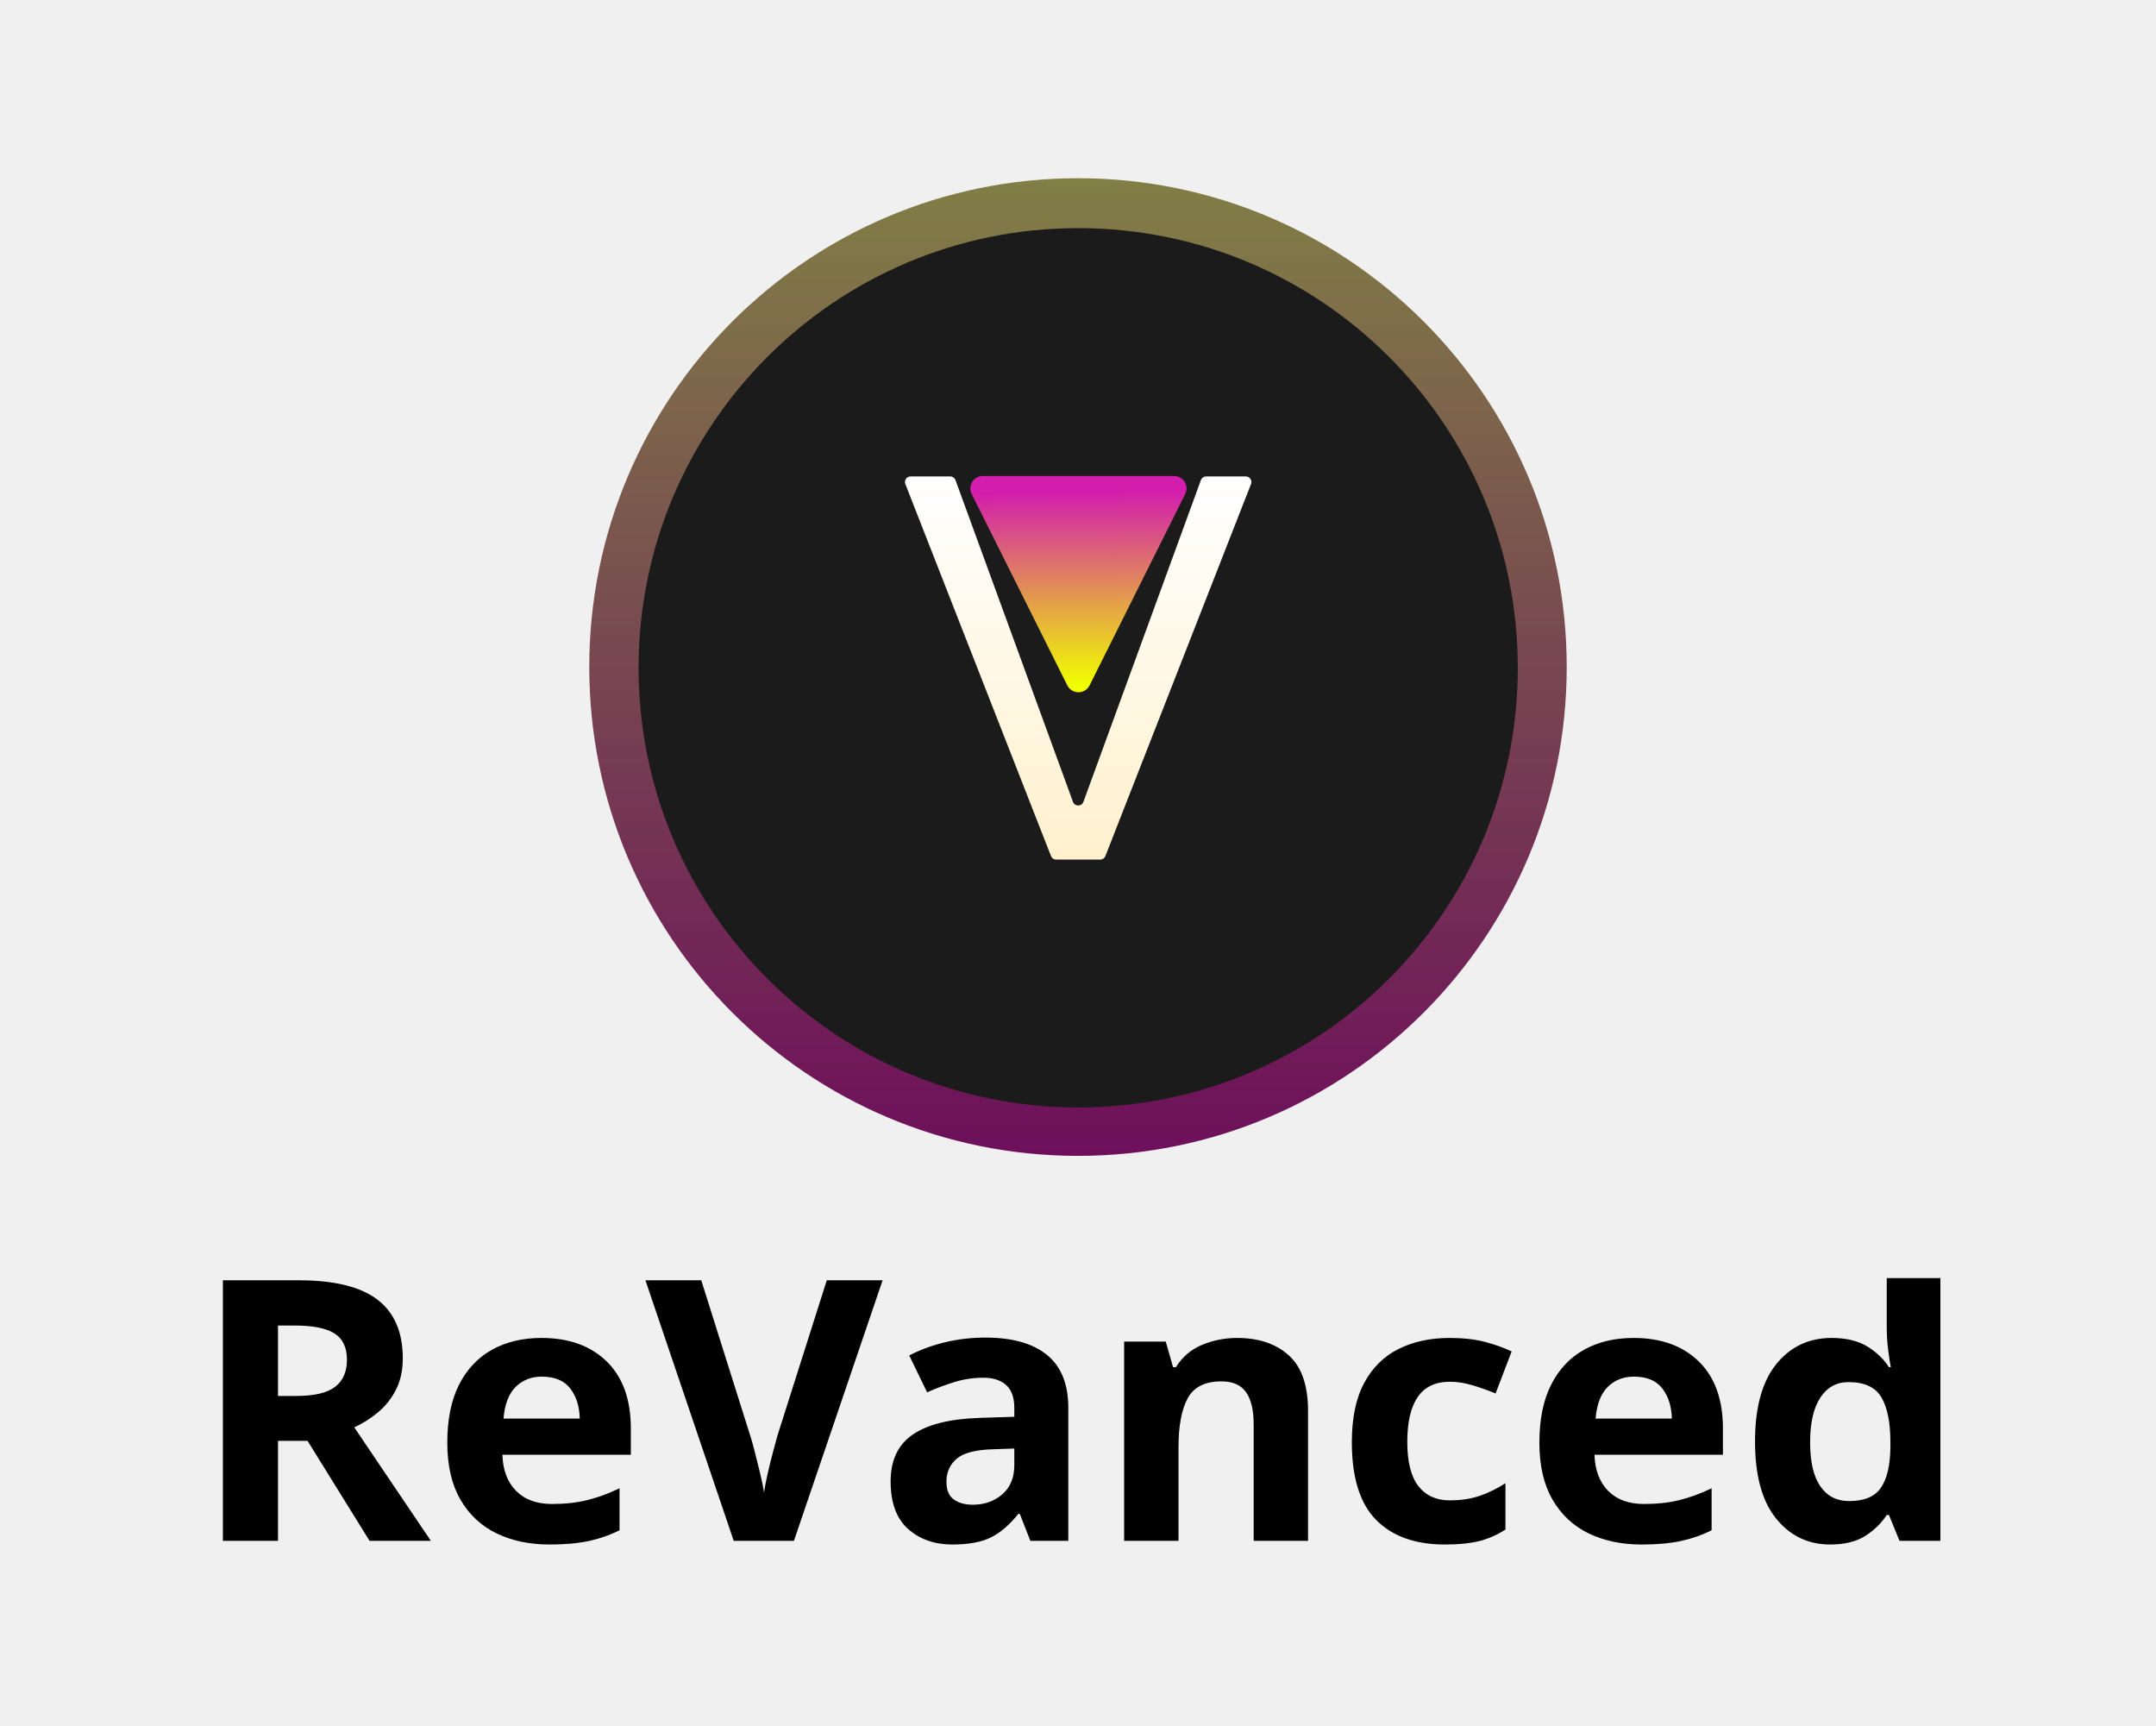
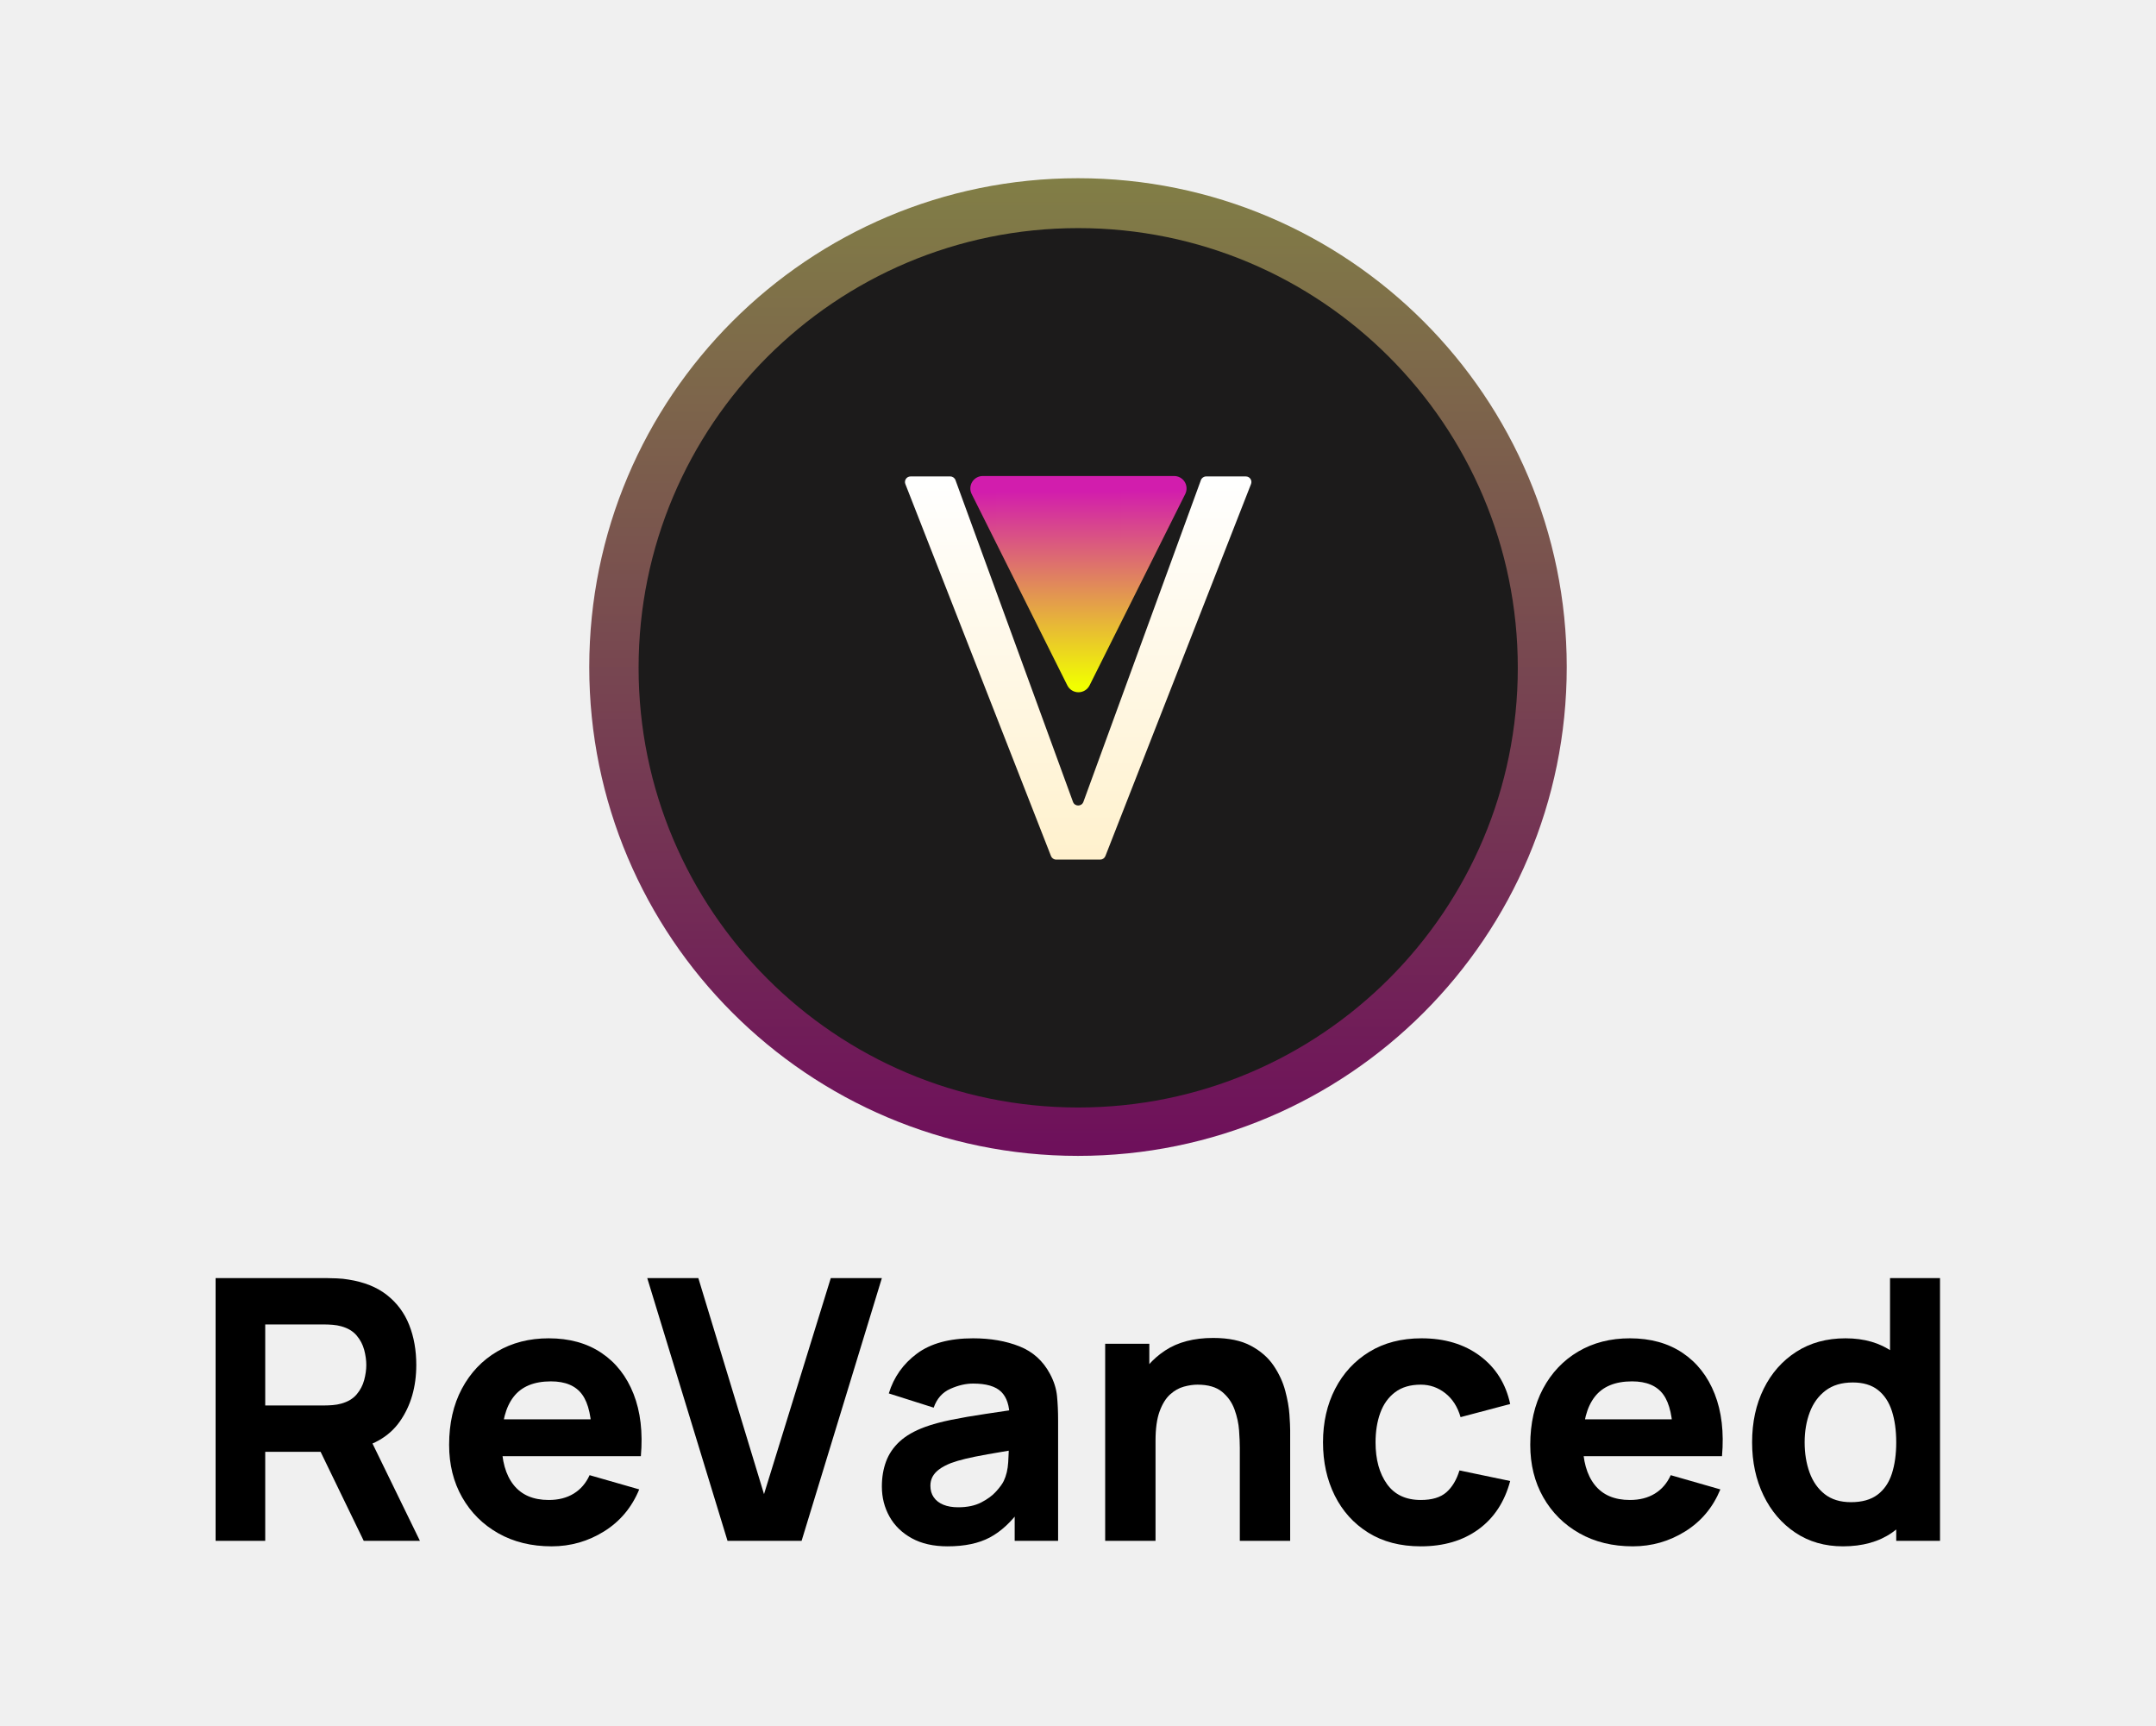
<svg xmlns="http://www.w3.org/2000/svg" width="100%" height="100%" viewBox="0 0 9600 7680" version="1.1" xml:space="preserve" style="fill-rule:evenodd;clip-rule:evenodd;stroke-linejoin:round;stroke-miterlimit:2;">
  <clipPath id="_clip1">
    <rect id="Wordmark" x="960" y="5689.84" width="7680" height="1196.78" />
  </clipPath>
  <g clip-path="url(#_clip1)">
-     <g id="Wordmark1" transform="matrix(1624.69,0,0,1624.69,8752.01,6859.62)" />
-     <text x="846.272px" y="6859.62px" style="font-family:'Manrope-ExtraBold', 'Manrope';font-weight:800;font-size:1624.69px;">Re<tspan x="2873.89px 3861.7px 4808.89px 5825.95px 6748.77px " y="6859.62px 6859.62px 6859.62px 6859.62px 6859.62px ">Vance</tspan>d</text>
+     <path id="Wordmark1" d="M960,6859.62l-0,-1169.78l493.906,0c11.373,0 26.672,0.406 45.897,1.219c19.226,0.812 36.42,2.572 51.584,5.28c69.862,10.831 127.132,33.847 171.811,69.049c44.679,35.202 77.579,79.475 98.7,132.819c21.121,53.344 31.682,112.78 31.682,178.309c-0,98.023 -24.371,181.83 -73.111,251.421c-48.741,69.591 -125.102,112.51 -229.082,128.757l-97.481,6.499l-272.948,-0l-0,396.424l-220.958,0Zm659.624,0l-230.706,-476.034l227.457,-43.867l253.452,519.901l-250.203,0Zm-438.666,-602.76l263.2,-0c11.373,-0 23.828,-0.542 37.368,-1.625c13.539,-1.083 25.995,-3.249 37.367,-6.499c29.786,-8.123 52.803,-21.797 69.05,-41.023c16.247,-19.225 27.484,-40.617 33.712,-64.175c6.228,-23.558 9.342,-45.898 9.342,-67.019c0,-21.121 -3.114,-43.46 -9.342,-67.018c-6.228,-23.558 -17.465,-44.95 -33.712,-64.175c-16.247,-19.226 -39.264,-32.9 -69.05,-41.024c-11.372,-3.249 -23.828,-5.416 -37.367,-6.499c-13.54,-1.083 -25.995,-1.624 -37.368,-1.624l-263.2,-0l-0,360.681Z" style="fill-rule:nonzero;" />
+     <path d="M2456.34,6883.99c-89.9,0 -169.103,-19.361 -237.611,-58.082c-68.508,-38.722 -122.123,-92.066 -160.845,-160.032c-38.721,-67.967 -58.082,-145.816 -58.082,-233.55c-0,-95.856 18.954,-179.257 56.864,-250.202c37.909,-70.945 90.17,-126.049 156.783,-165.312c66.612,-39.263 143.243,-58.895 229.893,-58.895c92.066,-0 170.322,21.662 234.768,64.988c64.446,43.325 112.104,104.25 142.973,182.777c30.869,78.527 41.7,170.863 32.494,277.01l-218.521,-0l-0,-81.235c-0,-89.358 -14.216,-153.668 -42.648,-192.932c-28.433,-39.263 -74.872,-58.895 -139.318,-58.895c-75.277,0 -130.652,22.881 -166.124,68.644c-35.473,45.762 -53.209,113.322 -53.209,202.68c0,81.776 17.736,145.003 53.209,189.682c35.472,44.679 87.598,67.019 156.376,67.019c43.325,-0 80.422,-9.478 111.291,-28.432c30.87,-18.955 54.428,-46.304 70.675,-82.047l220.957,63.363c-33.035,80.151 -85.16,142.431 -156.376,186.839c-71.216,44.408 -149.065,66.612 -233.549,66.612Zm-290.82,-401.298l0,-164.094l581.639,0l0,164.094l-581.639,-0Z" style="fill-rule:nonzero;" />
+     <path d="M3239.44,6859.62l-357.431,-1169.78l227.456,0l292.444,961.817l297.319,-961.817l227.456,0l-357.431,1169.78l-329.813,0Z" style="fill-rule:nonzero;" />
+     <path d="M4219.13,6883.99c-62.822,0 -116.03,-12.049 -159.626,-36.149c-43.596,-24.1 -76.631,-56.323 -99.106,-96.669c-22.475,-40.347 -33.713,-84.89 -33.713,-133.631c0,-40.617 6.228,-77.714 18.684,-111.291c12.456,-33.577 32.63,-63.228 60.52,-88.952c27.891,-25.724 65.394,-47.251 112.51,-64.581c32.494,-11.915 71.215,-22.475 116.165,-31.682c44.95,-9.206 95.857,-18.007 152.721,-26.401c56.864,-8.394 119.415,-17.736 187.652,-28.026l-79.61,43.867c0,-51.99 -12.456,-90.171 -37.368,-114.541c-24.912,-24.37 -66.612,-36.556 -125.101,-36.556c-32.494,0 -66.342,7.853 -101.543,23.559c-35.202,15.705 -59.843,43.595 -73.924,83.671l-199.836,-63.363c22.204,-72.569 63.904,-131.6 125.101,-177.091c61.196,-45.491 144.597,-68.237 250.202,-68.237c77.444,-0 146.222,11.914 206.336,35.743c60.113,23.829 105.605,64.988 136.474,123.477c17.33,32.493 27.619,64.987 30.869,97.481c3.249,32.494 4.874,68.779 4.874,108.854l-0,536.148l-193.338,0l-0,-180.341l27.619,37.368c-42.783,59.031 -88.951,101.679 -138.504,127.945c-49.553,26.265 -112.239,39.398 -188.058,39.398Zm47.116,-173.842c40.617,0 74.871,-7.175 102.761,-21.527c27.891,-14.351 50.095,-30.733 66.613,-49.147c16.517,-18.413 27.755,-33.847 33.712,-46.303c11.373,-23.829 18.007,-51.584 19.902,-83.266c1.896,-31.681 2.844,-58.082 2.844,-79.203l64.987,16.247c-65.529,10.831 -118.602,19.902 -159.219,27.213c-40.618,7.311 -73.382,13.945 -98.294,19.903c-24.912,5.957 -46.845,12.456 -65.8,19.496c-21.663,8.665 -39.128,18.007 -52.396,28.026c-13.269,10.019 -23.017,20.985 -29.245,32.9c-6.228,11.914 -9.342,25.183 -9.342,39.805c0,20.038 5.01,37.232 15.029,51.584c10.019,14.351 24.235,25.318 42.648,32.9c18.413,7.582 40.346,11.372 65.8,11.372Z" style="fill-rule:nonzero;" />
+     <path d="M5520.51,6859.62l-0,-414.296c-0,-20.038 -1.084,-45.627 -3.25,-76.767c-2.166,-31.14 -8.936,-62.415 -20.308,-93.825c-11.373,-31.411 -29.922,-57.677 -55.646,-78.798c-25.724,-21.121 -62.144,-31.681 -109.26,-31.681c-18.955,-0 -39.264,2.978 -60.926,8.935c-21.663,5.958 -41.972,17.466 -60.926,34.525c-18.955,17.059 -34.525,42.107 -46.71,75.142c-12.185,33.035 -18.278,76.902 -18.278,131.6l-126.726,-60.114c0,-69.32 14.081,-134.307 42.242,-194.963c28.162,-60.655 70.539,-109.666 127.132,-147.034c56.594,-37.368 127.945,-56.052 214.053,-56.052c68.779,0 124.831,11.644 168.156,34.931c43.325,23.287 77.037,52.802 101.137,88.546c24.099,35.743 41.294,72.975 51.584,111.697c10.289,38.722 16.517,74.059 18.683,106.011c2.167,31.952 3.25,55.24 3.25,69.862l-0,492.281l-224.207,0Zm-599.511,0l-0,-877.333l196.587,0l0,290.82l27.62,-0l0,586.513l-224.207,0Z" style="fill-rule:nonzero;" />
+     <path d="M6326.35,6883.99c-90.983,0 -168.968,-20.308 -233.955,-60.926c-64.988,-40.617 -114.812,-95.856 -149.472,-165.718c-34.66,-69.862 -51.99,-148.659 -51.99,-236.392c-0,-88.817 18.007,-168.156 54.021,-238.017c36.014,-69.862 86.785,-124.831 152.315,-164.907c65.529,-40.075 142.972,-60.113 232.33,-60.113c103.439,-0 190.224,26.13 260.357,78.391c70.132,52.261 114.947,123.612 134.443,214.053l-220.958,58.489c-12.997,-45.491 -35.608,-80.964 -67.831,-106.417c-32.223,-25.454 -68.643,-38.18 -109.26,-38.18c-46.575,-0 -84.755,11.237 -114.541,33.712c-29.786,22.475 -51.719,53.073 -65.8,91.795c-14.08,38.722 -21.121,82.453 -21.121,131.194c0,76.36 16.924,138.234 50.772,185.62c33.848,47.387 84.078,71.081 150.69,71.081c49.824,-0 87.733,-11.373 113.728,-34.119c25.995,-22.745 45.492,-55.239 58.489,-97.481l225.832,47.116c-24.912,93.149 -72.028,164.906 -141.348,215.271c-69.32,50.366 -154.887,75.548 -256.701,75.548Z" style="fill-rule:nonzero;" />
+     <path d="M7270.3,6883.99c-89.9,0 -169.103,-19.361 -237.611,-58.082c-68.508,-38.722 -122.123,-92.066 -160.844,-160.032c-38.722,-67.967 -58.083,-145.816 -58.083,-233.55c0,-95.856 18.955,-179.257 56.864,-250.202c37.91,-70.945 90.17,-126.049 156.783,-165.312c66.612,-39.263 143.243,-58.895 229.893,-58.895c92.066,-0 170.322,21.662 234.768,64.988c64.446,43.325 112.104,104.25 142.973,182.777c30.869,78.527 41.7,170.863 32.494,277.01l-218.521,-0l-0,-81.235c-0,-89.358 -14.216,-153.668 -42.648,-192.932c-28.432,-39.263 -74.871,-58.895 -139.317,-58.895c-75.278,0 -130.653,22.881 -166.125,68.644c-35.472,45.762 -53.209,113.322 -53.209,202.68c0,81.776 17.737,145.003 53.209,189.682c35.472,44.679 87.598,67.019 156.376,67.019c43.326,-0 80.423,-9.478 111.292,-28.432c30.869,-18.955 54.427,-46.304 70.674,-82.047l220.958,63.363c-33.036,80.151 -85.161,142.431 -156.377,186.839c-71.215,44.408 -149.065,66.612 -233.549,66.612Zm-290.82,-401.298l0,-164.094l581.64,0l-0,164.094l-581.64,-0Z" style="fill-rule:nonzero;" />
+     <path d="M8206.12,6883.99c-80.693,0 -151.367,-20.308 -212.022,-60.926c-60.656,-40.617 -107.907,-95.856 -141.755,-165.718c-33.847,-69.862 -50.771,-148.659 -50.771,-236.392c-0,-89.358 17.194,-168.833 51.584,-238.424c34.389,-69.591 82.723,-124.424 145.003,-164.5c62.28,-40.075 135.391,-60.113 219.333,-60.113c83.401,-0 153.534,20.309 210.398,60.926c56.864,40.617 99.918,95.857 129.163,165.718c29.244,69.862 43.866,148.659 43.866,236.393c0,87.733 -14.757,166.53 -44.272,236.392c-29.516,69.862 -73.518,125.101 -132.007,165.718c-58.488,40.618 -131.329,60.926 -218.52,60.926Zm35.743,-196.587c49.282,-0 88.681,-11.102 118.196,-33.306c29.515,-22.204 50.772,-53.344 63.769,-93.42c12.998,-40.076 19.496,-86.65 19.496,-139.723c0,-53.074 -6.498,-99.648 -19.496,-139.724c-12.997,-40.075 -33.712,-71.215 -62.144,-93.419c-28.432,-22.205 -65.665,-33.307 -111.698,-33.307c-49.282,0 -89.764,12.05 -121.445,36.15c-31.682,24.099 -55.104,56.322 -70.268,96.669c-15.164,40.346 -22.746,84.89 -22.746,133.631c0,49.282 7.311,94.096 21.933,134.443c14.623,40.346 37.098,72.434 67.425,96.263c30.328,23.828 69.32,35.743 116.978,35.743Zm201.461,172.217l0,-601.135l-27.619,-0l-0,-568.642l222.582,0l0,1169.78l-194.963,0Z" style="fill-rule:nonzero;" />
  </g>
-   <circle id="Mask" cx="4800" cy="2969.58" r="2176.2" style="fill:#fff;" />
+   <circle id="Mask" cx="4800" cy="2969.58" r="2176.2" style="fill:none;" />
  <clipPath id="_clip2">
    <circle cx="4800" cy="2969.58" r="2176.2" />
  </clipPath>
  <g clip-path="url(#_clip2)">
    <clipPath id="_clip3">
      <rect id="Logo" x="2623.8" y="793.378" width="4352.41" height="4352.41" />
    </clipPath>
    <g clip-path="url(#_clip3)">
      <g id="Logo1">
        <rect id="Background" x="2623.8" y="793.378" width="4352.41" height="4352.41" style="fill:url(#_Linear4);" />
        <circle id="Fill" cx="4800.87" cy="2972.93" r="1957.43" style="fill:#1c1b1b;" />
        <g id="Shape">
          <path id="Arc" d="M5370.49,2121.06c-10.373,0 -19.64,6.481 -23.199,16.224l-523.228,1432.48c-7.9,21.633 -38.498,21.633 -46.398,-0l-523.228,-1432.48c-3.559,-9.743 -12.828,-16.224 -23.199,-16.224l-176.966,0c-17.399,0 -29.343,17.505 -23,33.704l648.504,1656.29c3.707,9.464 12.833,15.694 23,15.694l196.178,-0c10.165,-0 19.291,-6.23 22.998,-15.694l648.504,-1656.29c6.343,-16.199 -5.603,-33.704 -22.997,-33.704l-176.969,0Z" style="fill:url(#_Linear5);fill-rule:nonzero;" />
          <path id="Diamond" d="M4851.47,3051.28c-9.37,18.738 -28.522,30.575 -49.473,30.575c-20.95,0 -40.103,-11.837 -49.472,-30.575c-101.788,-203.576 -332.908,-665.817 -426.064,-852.127c-8.573,-17.146 -7.656,-37.509 2.422,-53.816c10.078,-16.307 27.881,-26.232 47.051,-26.232c195.134,-0 656.993,-0 852.127,-0c19.169,-0 36.973,9.925 47.051,26.232c10.078,16.307 10.994,36.67 2.421,53.816c-93.155,186.31 -324.275,648.551 -426.063,852.127Z" style="fill:url(#_Linear6);" />
        </g>
      </g>
    </g>
  </g>
  <defs>
    <linearGradient id="_Linear4" x1="0" y1="0" x2="1" y2="0" gradientUnits="userSpaceOnUse" gradientTransform="matrix(2.66481e-13,4351.97,-4351.97,2.66481e-13,4800,793.818)">
      <stop offset="0" style="stop-color:#817e46;stop-opacity:1" />
      <stop offset="1" style="stop-color:#6e0f5b;stop-opacity:1" />
    </linearGradient>
    <linearGradient id="_Linear5" x1="0" y1="0" x2="1" y2="0" gradientUnits="userSpaceOnUse" gradientTransform="matrix(0,-1705.69,1705.69,-0,4800.87,3826.75)">
      <stop offset="0" style="stop-color:#fff1cd;stop-opacity:1" />
      <stop offset="1" style="stop-color:#fff;stop-opacity:1" />
    </linearGradient>
    <linearGradient id="_Linear6" x1="0" y1="0" x2="1" y2="0" gradientUnits="userSpaceOnUse" gradientTransform="matrix(6.2971,868.973,-868.973,6.2971,4794.7,2185.77)">
      <stop offset="0" style="stop-color:#d21dad;stop-opacity:1" />
      <stop offset="1" style="stop-color:#f1ff00;stop-opacity:1" />
    </linearGradient>
  </defs>
</svg>
